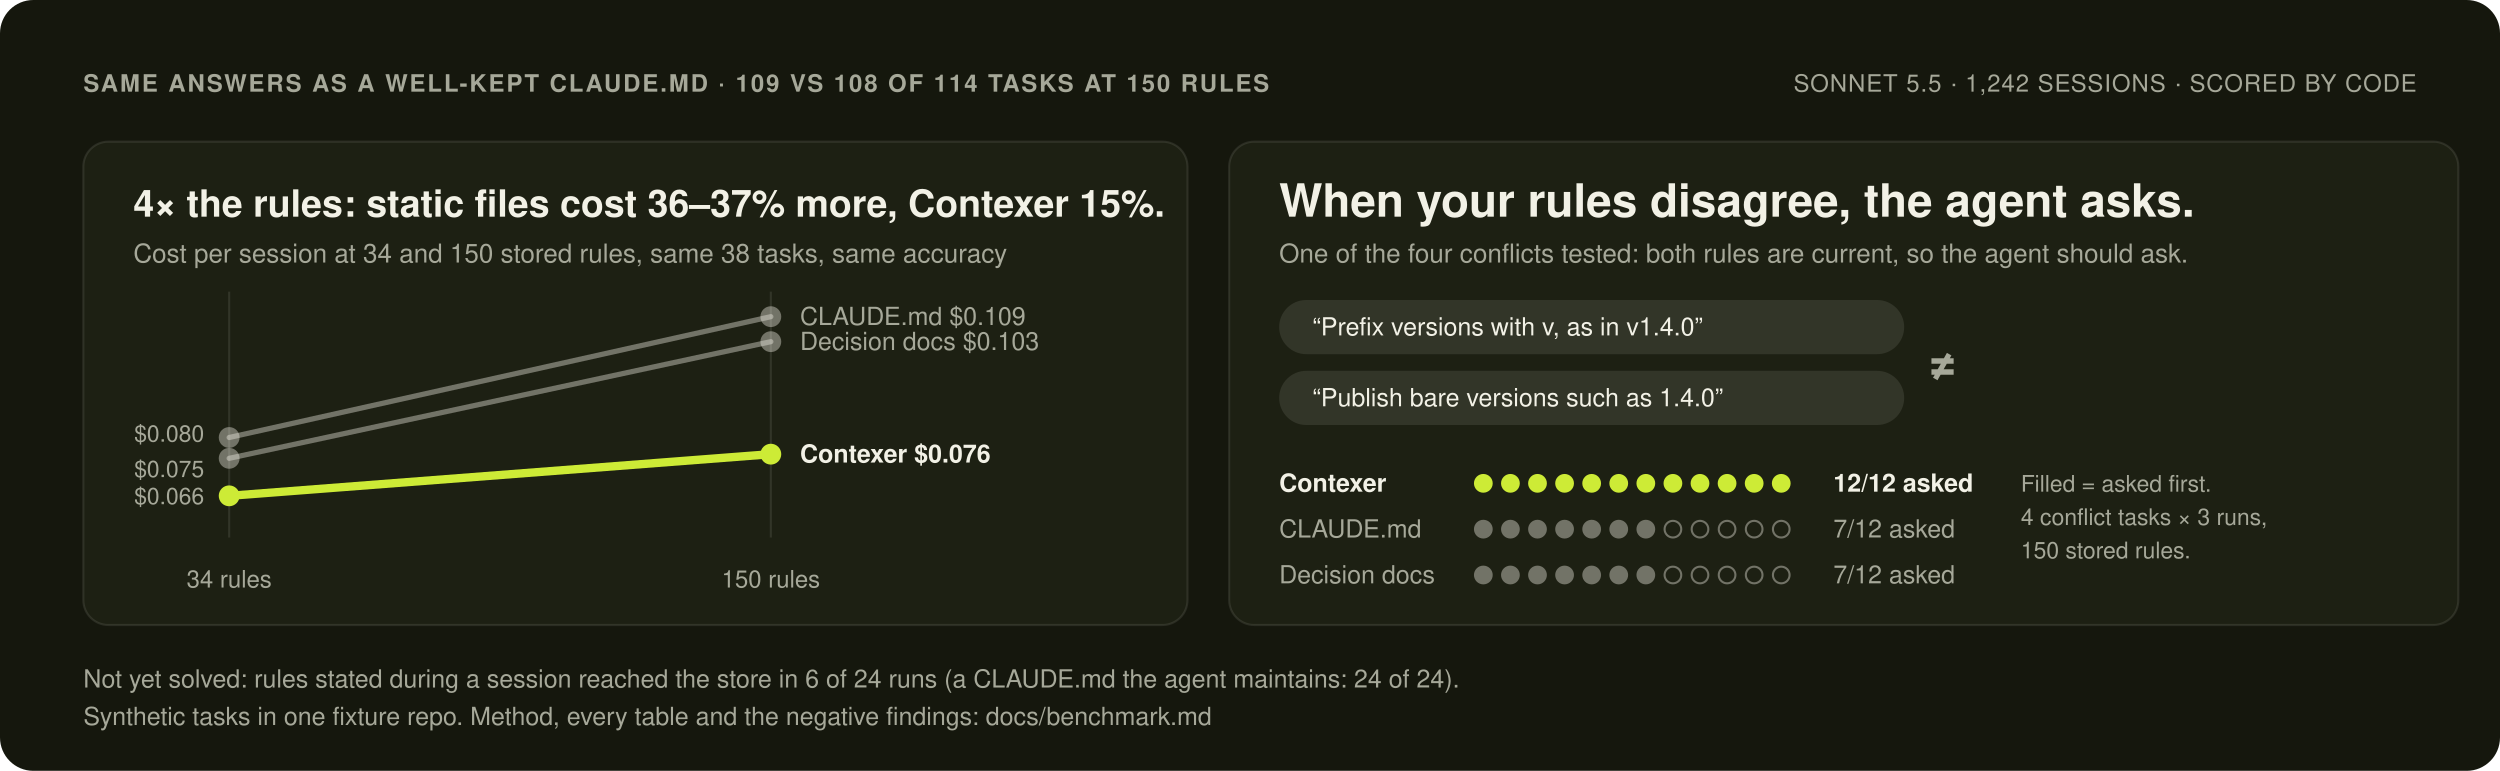
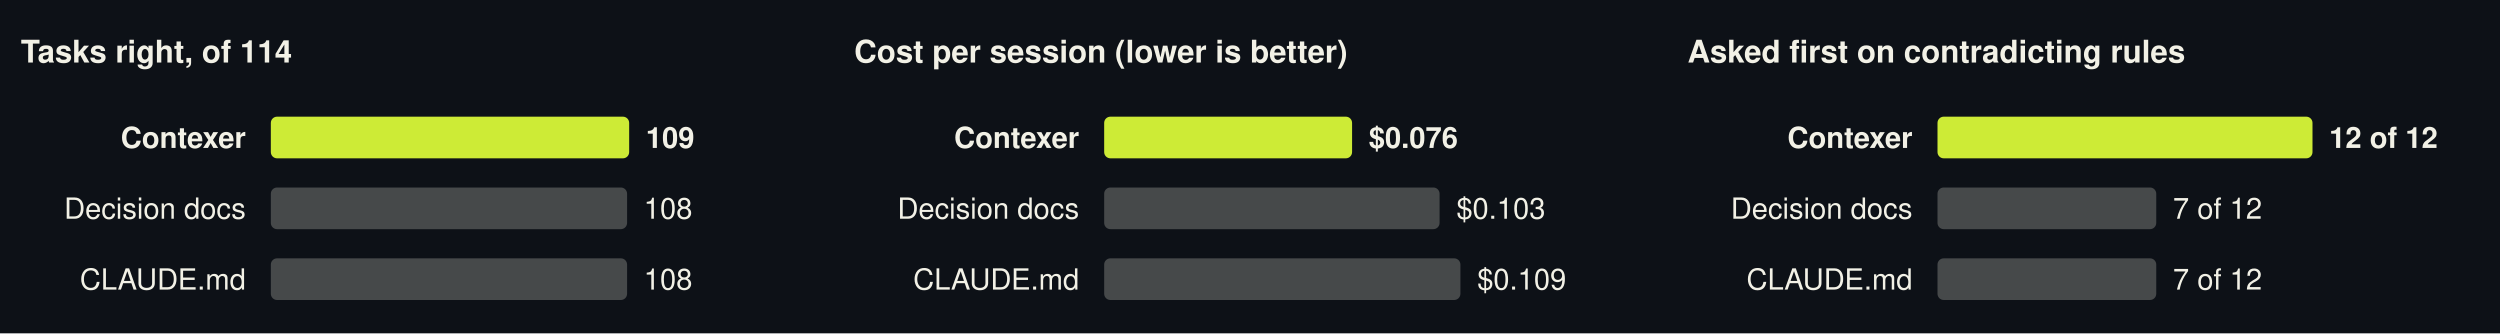
- <svg xmlns="http://www.w3.org/2000/svg" width="1200" height="370" viewBox="0 0 1200 370" role="img" aria-label="Contexer adoption benchmark, Sonnet 5.5, 1,242 sessions scored by code. Cost per session as stored rules grow from 34 to 150: CLAUDE.md $0.080 to $0.109, decision docs $0.075 to $0.103, Contexer $0.066 to $0.076, with accuracy level across the three (Contexer 109 of 114 tasks at 150 rules, the others 108). When two current rules contradict, agents using Contexer asked the developer in 12 of 12 runs, CLAUDE.md and decision docs in 7 of 12. Not yet solved: rules stated during a session reached the store in 6 of 24 runs.">
-   <rect width="1200" height="370" rx="16" fill="#15170D" />
+ <svg xmlns="http://www.w3.org/2000/svg" width="1200" height="160" viewBox="0 0 1200 160" role="img" aria-label="Adoption benchmark at 150 team rules, Claude Sonnet 5.5. Tasks right out of 114: Contexer 109, decision docs 108, CLAUDE.md 108. Cost per session: Contexer $0.076, decision docs $0.103, CLAUDE.md $0.109. Asked before coding on contradicting rules: Contexer 12 of 12, decision docs 7 of 12, CLAUDE.md 7 of 12.">
+   <rect width="1200" height="160" fill="#0D1117" />
  <g font-family="-apple-system, 'SF Pro Text', 'Segoe UI', Helvetica, Arial, sans-serif">
-     <text x="40" y="44" font-size="11.5" font-weight="600" letter-spacing="0.08em" fill="#A6A899">SAME ANSWERS AS A WELL-KEPT CLAUDE.MD · 109 VS 108 OF 114 TASKS AT 150 RULES</text>
-     <text x="1160" y="44" text-anchor="end" font-size="11.5" letter-spacing="0.04em" fill="#A6A899">SONNET 5.5 · 1,242 SESSIONS · SCORED BY CODE</text>
-     <rect x="40" y="68" width="530" height="232" rx="12" fill="#1D2013" stroke="#F2F1E6" stroke-opacity="0.1" />
-     <text x="64" y="104" font-size="18" font-weight="800" fill="#F2F1E6">4× the rules: static files cost 36–37% more, Contexer 15%.</text>
-     <text x="64" y="126" font-size="12.5" fill="#A6A899">Cost per session at 34 and 150 stored rules, same 38 tasks, same accuracy</text>
-     <line x1="110" y1="140" x2="110" y2="258" stroke="#F2F1E6" stroke-opacity="0.1" />
-     <text x="110" y="282" text-anchor="middle" font-size="11.5" fill="#A6A899">34 rules</text>
-     <line x1="370" y1="140" x2="370" y2="258" stroke="#F2F1E6" stroke-opacity="0.1" />
-     <text x="370" y="282" text-anchor="middle" font-size="11.5" fill="#A6A899">150 rules</text>
-     <line x1="110" y1="210.0" x2="370" y2="152.0" stroke="#F2F1E6" stroke-opacity="0.4" stroke-width="2.5" stroke-linecap="round" />
-     <circle cx="110" cy="210.0" r="5" fill="#F2F1E6" fill-opacity="0.4" />
-     <circle cx="370" cy="152.0" r="5" fill="#F2F1E6" fill-opacity="0.4" />
-     <text x="98" y="212.0" text-anchor="end" font-size="11" fill="#A6A899" style="font-variant-numeric: tabular-nums">$0.080</text>
-     <text x="384" y="156.0" font-size="12" font-weight="400" fill="#A6A899" style="font-variant-numeric: tabular-nums">CLAUDE.md $0.109</text>
-     <line x1="110" y1="220.0" x2="370" y2="164.0" stroke="#F2F1E6" stroke-opacity="0.4" stroke-width="2.5" stroke-linecap="round" />
-     <circle cx="110" cy="220.0" r="5" fill="#F2F1E6" fill-opacity="0.4" />
-     <circle cx="370" cy="164.0" r="5" fill="#F2F1E6" fill-opacity="0.4" />
-     <text x="98" y="229.0" text-anchor="end" font-size="11" fill="#A6A899" style="font-variant-numeric: tabular-nums">$0.075</text>
-     <text x="384" y="168.0" font-size="12" font-weight="400" fill="#A6A899" style="font-variant-numeric: tabular-nums">Decision docs $0.103</text>
-     <line x1="110" y1="238.0" x2="370" y2="218.0" stroke="#CDEB36" stroke-width="4" stroke-linecap="round" />
-     <circle cx="110" cy="238.0" r="5" fill="#CDEB36" />
-     <circle cx="370" cy="218.0" r="5" fill="#CDEB36" />
-     <text x="98" y="242.0" text-anchor="end" font-size="11" fill="#A6A899" style="font-variant-numeric: tabular-nums">$0.066</text>
-     <text x="384" y="222.0" font-size="12" font-weight="700" fill="#F2F1E6" style="font-variant-numeric: tabular-nums">Contexer $0.076</text>
-     <text x="64" y="282" font-size="0"> </text>
-     <rect x="590" y="68" width="590" height="232" rx="12" fill="#1D2013" stroke="#F2F1E6" stroke-opacity="0.1" />
-     <text x="614" y="104" font-size="22" font-weight="800" fill="#F2F1E6">When your rules disagree, the agent asks.</text>
-     <text x="614" y="126" font-size="12.5" fill="#A6A899">One of the four conflicts tested: both rules are current, so the agent should ask.</text>
-     <rect x="614" y="144" width="300" height="26" rx="13" fill="#F2F1E6" fill-opacity="0.1" />
-     <text x="630" y="161" font-size="12" fill="#F2F1E6">“Prefix versions with v, as in v1.4.0”</text>
-     <rect x="614" y="178" width="300" height="26" rx="13" fill="#F2F1E6" fill-opacity="0.1" />
-     <text x="630" y="195" font-size="12" fill="#F2F1E6">“Publish bare versions such as 1.4.0”</text>
-     <text x="926" y="181" font-size="22" font-weight="800" fill="#A6A899">≠</text>
-     <text x="614" y="236" font-size="12" font-weight="700" fill="#F2F1E6">Contexer</text>
-     <circle cx="712" cy="232" r="4.5" fill="#CDEB36" />
-     <circle cx="725" cy="232" r="4.5" fill="#CDEB36" />
-     <circle cx="738" cy="232" r="4.5" fill="#CDEB36" />
-     <circle cx="751" cy="232" r="4.5" fill="#CDEB36" />
-     <circle cx="764" cy="232" r="4.5" fill="#CDEB36" />
-     <circle cx="777" cy="232" r="4.5" fill="#CDEB36" />
-     <circle cx="790" cy="232" r="4.5" fill="#CDEB36" />
-     <circle cx="803" cy="232" r="4.5" fill="#CDEB36" />
-     <circle cx="816" cy="232" r="4.5" fill="#CDEB36" />
-     <circle cx="829" cy="232" r="4.5" fill="#CDEB36" />
-     <circle cx="842" cy="232" r="4.5" fill="#CDEB36" />
-     <circle cx="855" cy="232" r="4.5" fill="#CDEB36" />
-     <text x="880" y="236" font-size="12" font-weight="700" fill="#F2F1E6" style="font-variant-numeric: tabular-nums">12/12 asked</text>
-     <text x="614" y="258" font-size="12" font-weight="400" fill="#A6A899">CLAUDE.md</text>
-     <circle cx="712" cy="254" r="4.5" fill="#F2F1E6" fill-opacity="0.4" />
-     <circle cx="725" cy="254" r="4.5" fill="#F2F1E6" fill-opacity="0.4" />
-     <circle cx="738" cy="254" r="4.5" fill="#F2F1E6" fill-opacity="0.4" />
-     <circle cx="751" cy="254" r="4.5" fill="#F2F1E6" fill-opacity="0.4" />
-     <circle cx="764" cy="254" r="4.5" fill="#F2F1E6" fill-opacity="0.4" />
-     <circle cx="777" cy="254" r="4.5" fill="#F2F1E6" fill-opacity="0.4" />
-     <circle cx="790" cy="254" r="4.5" fill="#F2F1E6" fill-opacity="0.4" />
-     <circle cx="803" cy="254" r="4" fill="none" stroke="#F2F1E6" stroke-opacity="0.4" />
-     <circle cx="816" cy="254" r="4" fill="none" stroke="#F2F1E6" stroke-opacity="0.4" />
-     <circle cx="829" cy="254" r="4" fill="none" stroke="#F2F1E6" stroke-opacity="0.4" />
-     <circle cx="842" cy="254" r="4" fill="none" stroke="#F2F1E6" stroke-opacity="0.4" />
-     <circle cx="855" cy="254" r="4" fill="none" stroke="#F2F1E6" stroke-opacity="0.4" />
-     <text x="880" y="258" font-size="12" font-weight="400" fill="#A6A899" style="font-variant-numeric: tabular-nums">7/12 asked</text>
-     <text x="614" y="280" font-size="12" font-weight="400" fill="#A6A899">Decision docs</text>
-     <circle cx="712" cy="276" r="4.5" fill="#F2F1E6" fill-opacity="0.4" />
-     <circle cx="725" cy="276" r="4.5" fill="#F2F1E6" fill-opacity="0.4" />
-     <circle cx="738" cy="276" r="4.5" fill="#F2F1E6" fill-opacity="0.4" />
-     <circle cx="751" cy="276" r="4.5" fill="#F2F1E6" fill-opacity="0.4" />
-     <circle cx="764" cy="276" r="4.5" fill="#F2F1E6" fill-opacity="0.4" />
-     <circle cx="777" cy="276" r="4.5" fill="#F2F1E6" fill-opacity="0.4" />
-     <circle cx="790" cy="276" r="4.5" fill="#F2F1E6" fill-opacity="0.4" />
-     <circle cx="803" cy="276" r="4" fill="none" stroke="#F2F1E6" stroke-opacity="0.4" />
-     <circle cx="816" cy="276" r="4" fill="none" stroke="#F2F1E6" stroke-opacity="0.4" />
-     <circle cx="829" cy="276" r="4" fill="none" stroke="#F2F1E6" stroke-opacity="0.4" />
-     <circle cx="842" cy="276" r="4" fill="none" stroke="#F2F1E6" stroke-opacity="0.4" />
-     <circle cx="855" cy="276" r="4" fill="none" stroke="#F2F1E6" stroke-opacity="0.4" />
-     <text x="880" y="280" font-size="12" font-weight="400" fill="#A6A899" style="font-variant-numeric: tabular-nums">7/12 asked</text>
-     <text x="970" y="236" font-size="11" fill="#A6A899">Filled = asked first.</text>
-     <text x="970" y="252" font-size="11" fill="#A6A899">4 conflict tasks × 3 runs,</text>
-     <text x="970" y="268" font-size="11" fill="#A6A899">150 stored rules.</text>
-     <text x="40" y="330" font-size="12" fill="#A6A899">Not yet solved: rules stated during a session reached the store in 6 of 24 runs (a CLAUDE.md the agent maintains: 24 of 24).</text>
-     <text x="40" y="348" font-size="12" fill="#A6A899">Synthetic tasks in one fixture repo. Method, every table and the negative findings: docs/benchmark.md</text>
+     <text x="10" y="30" font-size="15" font-weight="700" fill="#F2F1E6">Tasks right, of 114</text>
+     <text x="118" y="71" text-anchor="end" font-size="14" font-weight="700" fill="#F2F1E6">Contexer</text>
+     <rect x="130" y="56" width="172" height="20" rx="3" fill="#CDEB36" />
+     <text x="310" y="71" font-size="14" font-weight="700" fill="#F2F1E6" style="font-variant-numeric: tabular-nums">109</text>
+     <text x="118" y="105" text-anchor="end" font-size="14" font-weight="400" fill="#F2F1E6">Decision docs</text>
+     <rect x="130" y="90" width="171" height="20" rx="3" fill="#F2F1E6" fill-opacity="0.25" />
+     <text x="309" y="105" font-size="14" font-weight="400" fill="#F2F1E6" style="font-variant-numeric: tabular-nums">108</text>
+     <text x="118" y="139" text-anchor="end" font-size="14" font-weight="400" fill="#F2F1E6">CLAUDE.md</text>
+     <rect x="130" y="124" width="171" height="20" rx="3" fill="#F2F1E6" fill-opacity="0.25" />
+     <text x="309" y="139" font-size="14" font-weight="400" fill="#F2F1E6" style="font-variant-numeric: tabular-nums">108</text>
+     <text x="410" y="30" font-size="15" font-weight="700" fill="#F2F1E6">Cost per session (lower is better)</text>
+     <text x="518" y="71" text-anchor="end" font-size="14" font-weight="700" fill="#F2F1E6">Contexer</text>
+     <rect x="530" y="56" width="119" height="20" rx="3" fill="#CDEB36" />
+     <text x="657" y="71" font-size="14" font-weight="700" fill="#F2F1E6" style="font-variant-numeric: tabular-nums">$0.076</text>
+     <text x="518" y="105" text-anchor="end" font-size="14" font-weight="400" fill="#F2F1E6">Decision docs</text>
+     <rect x="530" y="90" width="161" height="20" rx="3" fill="#F2F1E6" fill-opacity="0.25" />
+     <text x="699" y="105" font-size="14" font-weight="400" fill="#F2F1E6" style="font-variant-numeric: tabular-nums">$0.103</text>
+     <text x="518" y="139" text-anchor="end" font-size="14" font-weight="400" fill="#F2F1E6">CLAUDE.md</text>
+     <rect x="530" y="124" width="171" height="20" rx="3" fill="#F2F1E6" fill-opacity="0.25" />
+     <text x="709" y="139" font-size="14" font-weight="400" fill="#F2F1E6" style="font-variant-numeric: tabular-nums">$0.109</text>
+     <text x="810" y="30" font-size="15" font-weight="700" fill="#F2F1E6">Asked first on contradicting rules</text>
+     <text x="918" y="71" text-anchor="end" font-size="14" font-weight="700" fill="#F2F1E6">Contexer</text>
+     <rect x="930" y="56" width="180" height="20" rx="3" fill="#CDEB36" />
+     <text x="1118" y="71" font-size="14" font-weight="700" fill="#F2F1E6" style="font-variant-numeric: tabular-nums">12 of 12</text>
+     <text x="918" y="105" text-anchor="end" font-size="14" font-weight="400" fill="#F2F1E6">Decision docs</text>
+     <rect x="930" y="90" width="105" height="20" rx="3" fill="#F2F1E6" fill-opacity="0.25" />
+     <text x="1043" y="105" font-size="14" font-weight="400" fill="#F2F1E6" style="font-variant-numeric: tabular-nums">7 of 12</text>
+     <text x="918" y="139" text-anchor="end" font-size="14" font-weight="400" fill="#F2F1E6">CLAUDE.md</text>
+     <rect x="930" y="124" width="105" height="20" rx="3" fill="#F2F1E6" fill-opacity="0.25" />
+     <text x="1043" y="139" font-size="14" font-weight="400" fill="#F2F1E6" style="font-variant-numeric: tabular-nums">7 of 12</text>
  </g>
</svg>
